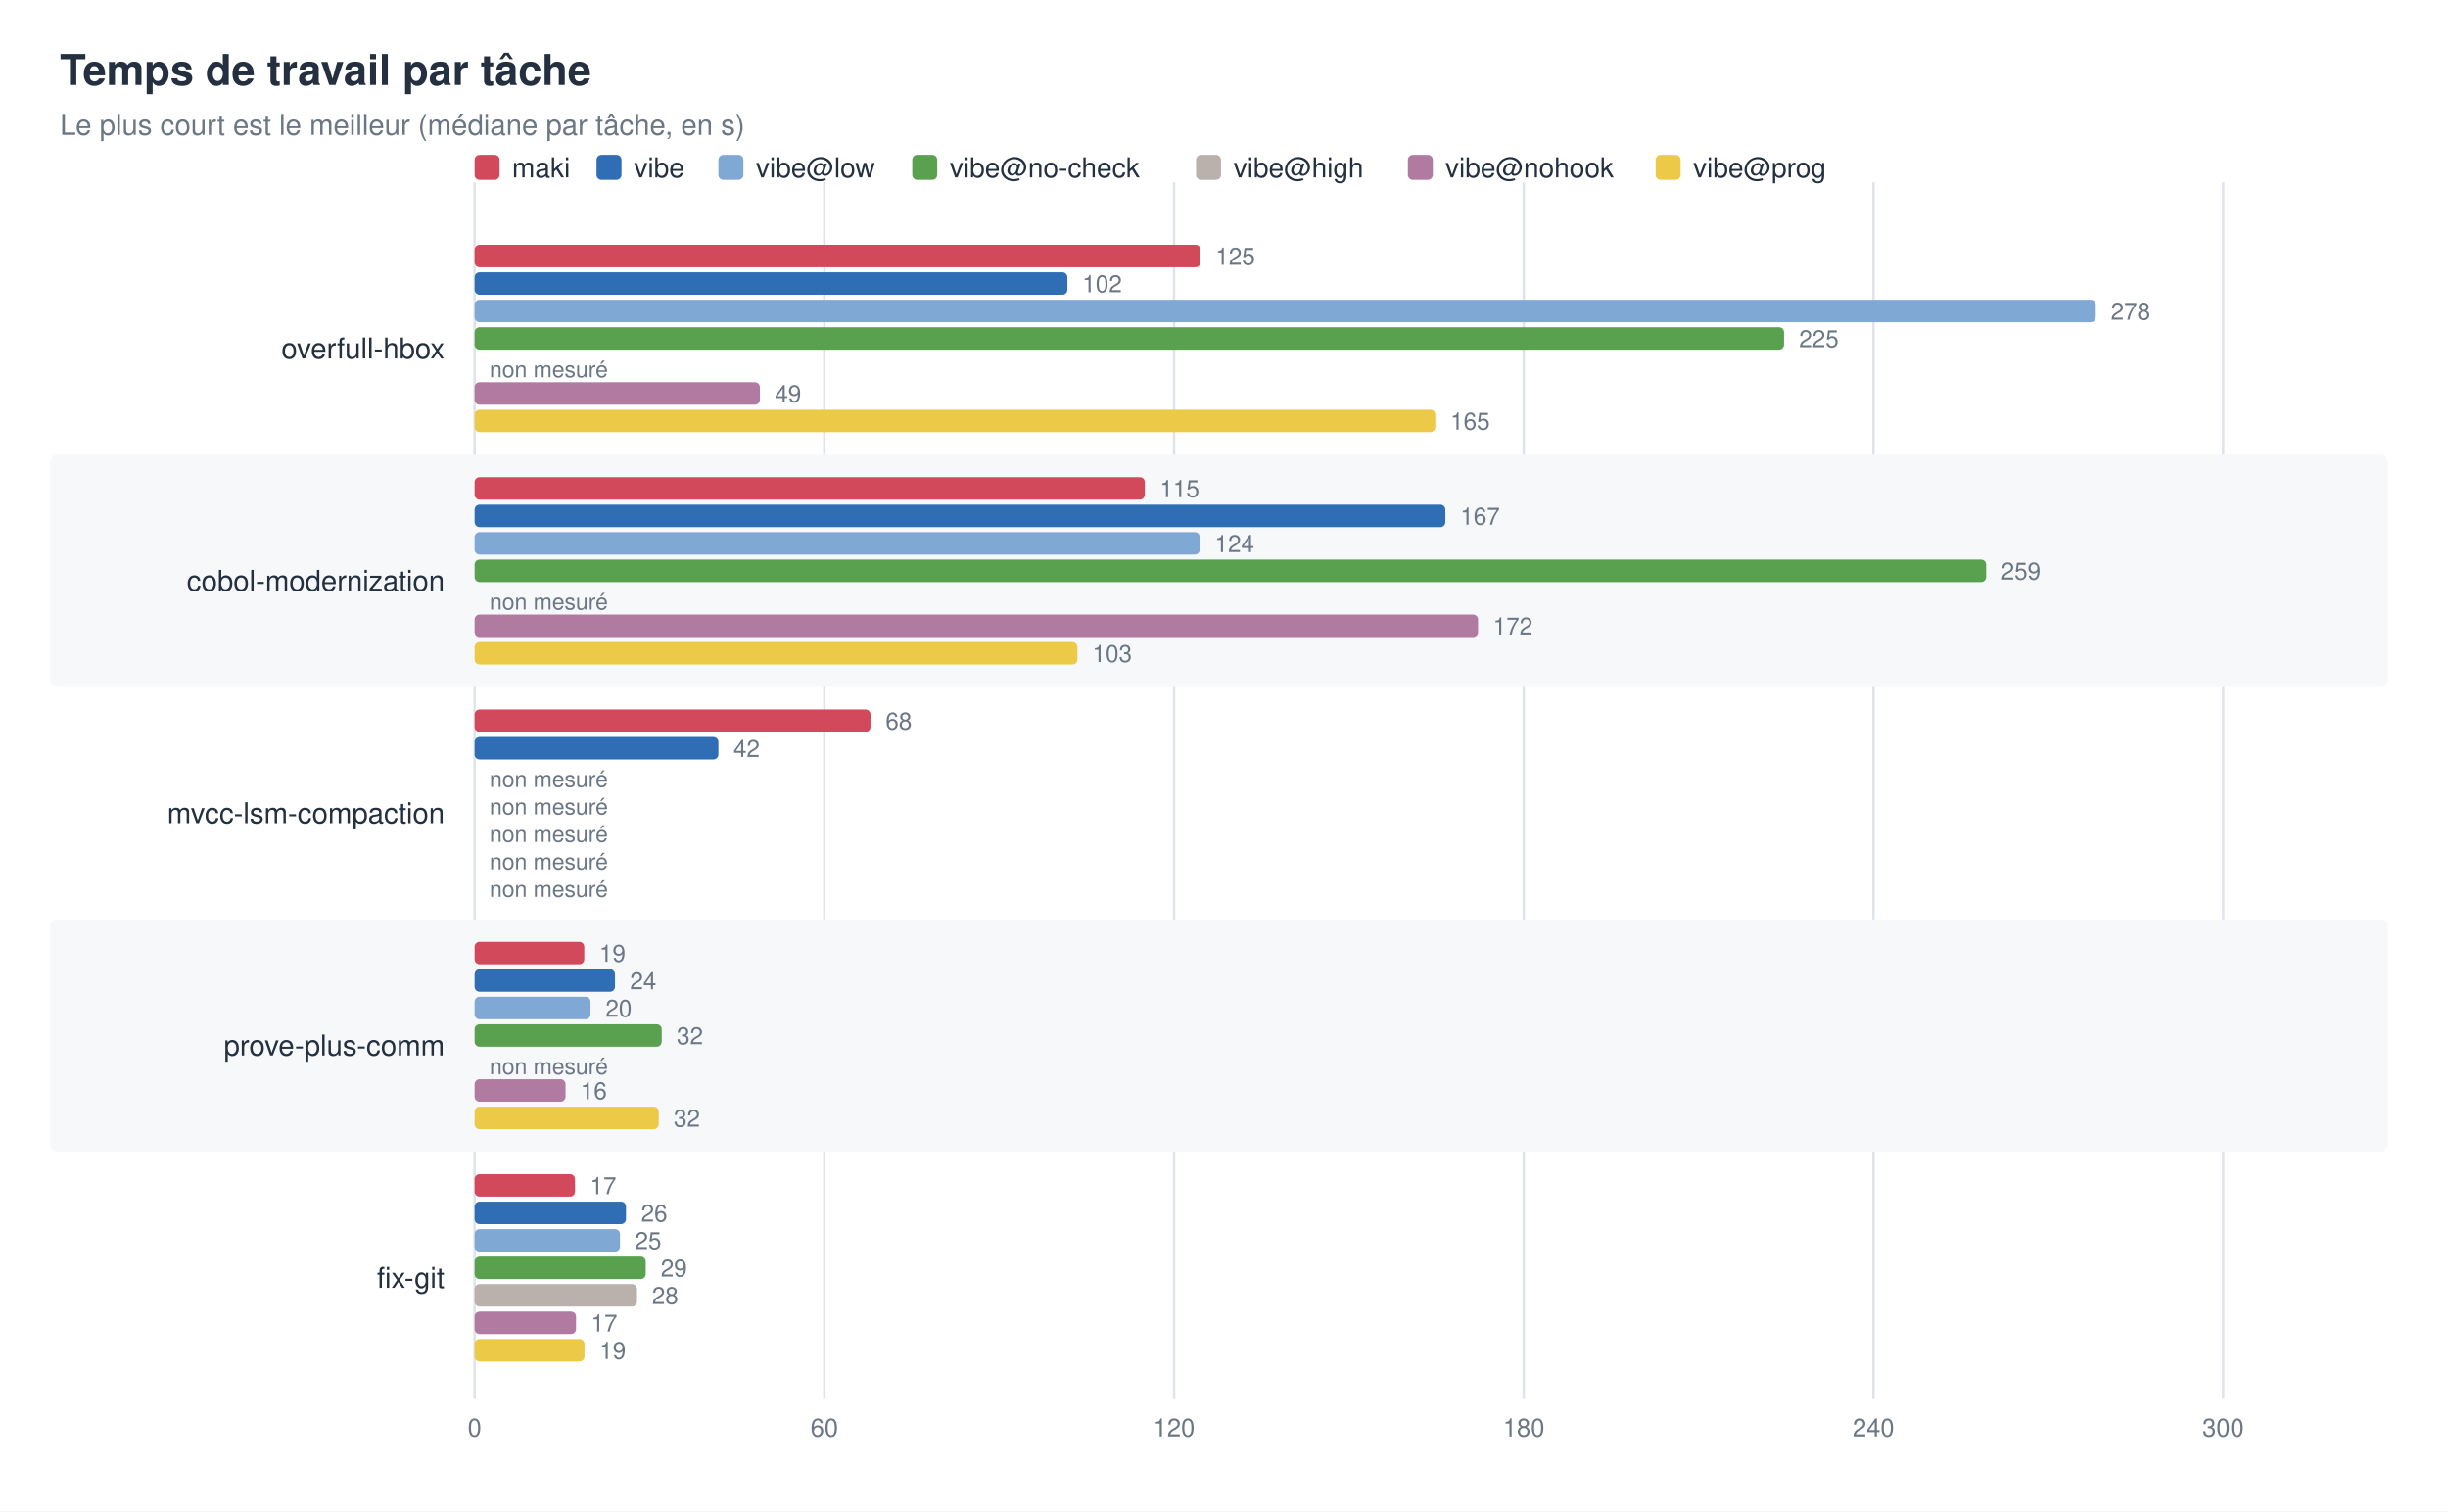
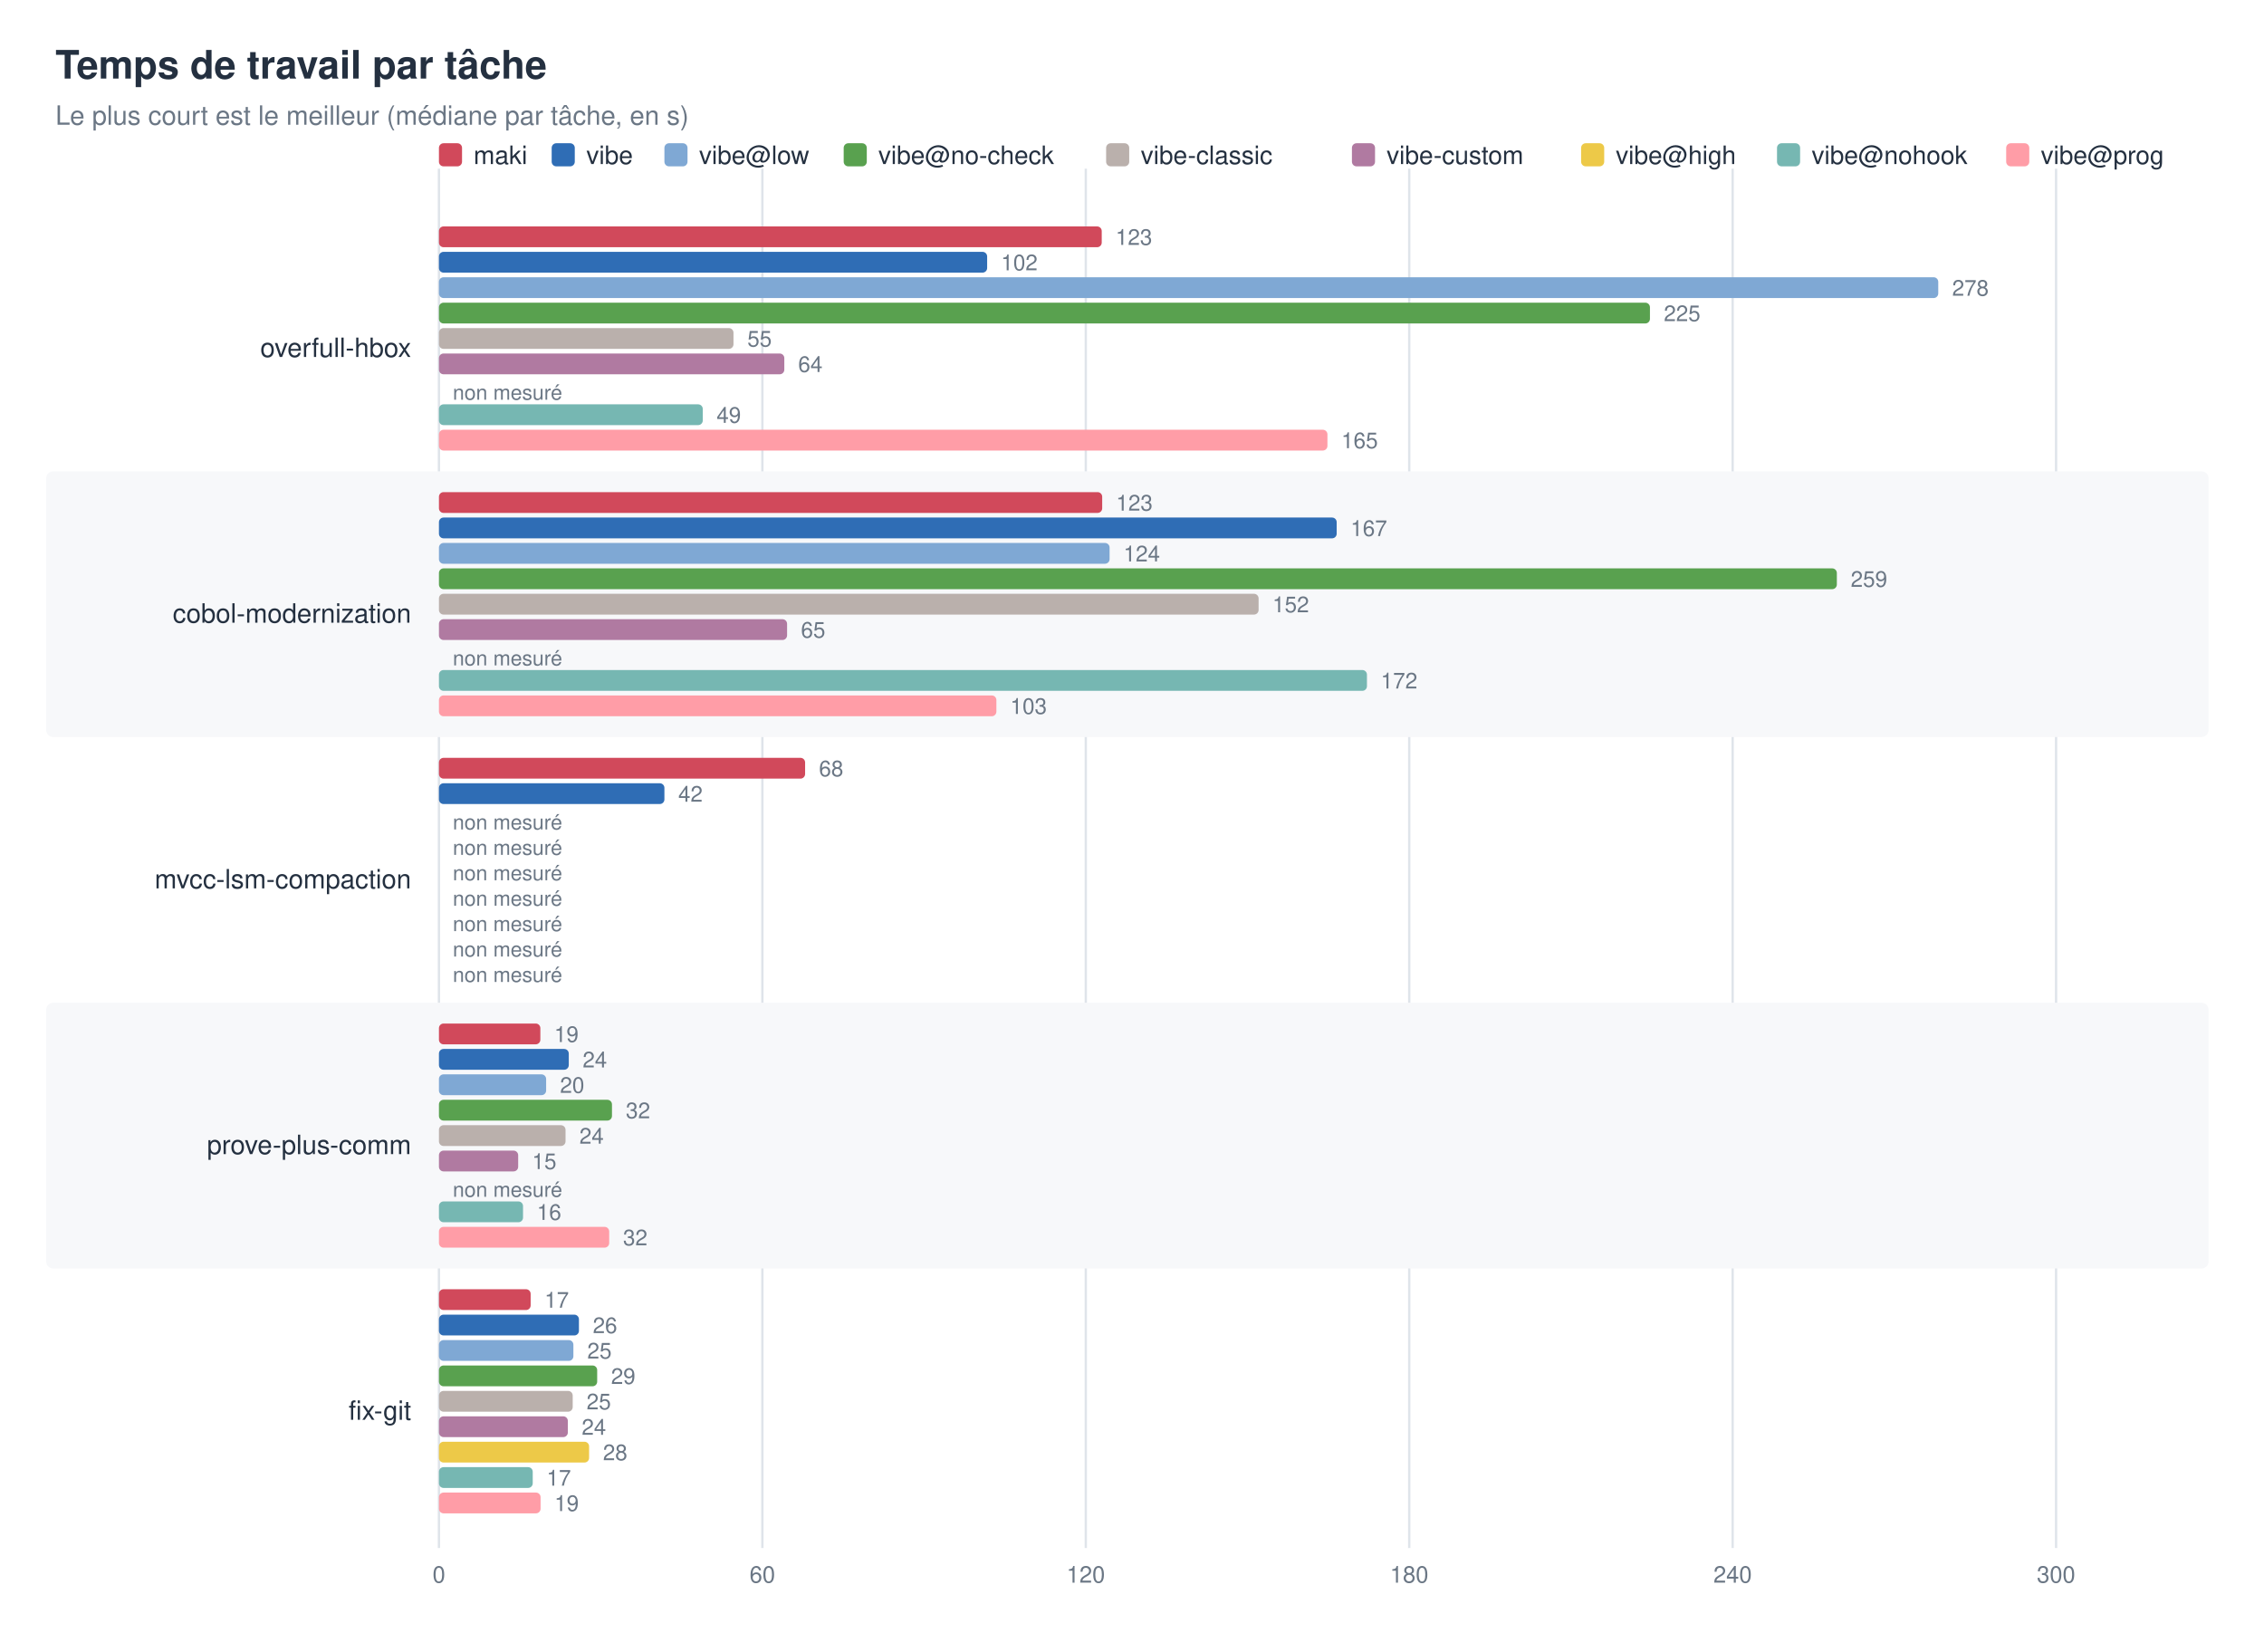
- <svg xmlns="http://www.w3.org/2000/svg" width="980" height="605" viewBox="0 0 980 605" font-family="Helvetica, Arial, sans-serif">
-   <rect width="980" height="605" fill="#ffffff" />
+ <svg xmlns="http://www.w3.org/2000/svg" width="980" height="715" viewBox="0 0 980 715" font-family="Helvetica, Arial, sans-serif">
+   <rect width="980" height="715" fill="#ffffff" />
  <text x="24.0" y="34.0" font-size="17" fill="#243040" text-anchor="start" font-weight="bold">Temps de travail par tâche</text>
  <text x="24.0" y="54.0" font-size="11.5" fill="#6b7785" text-anchor="start">Le plus court est le meilleur (médiane par tâche, en s)</text>
-   <line x1="190.0" y1="73.0" x2="190.0" y2="560.0" stroke="#dfe4ea" stroke-width="1" opacity="1.0" />
-   <text x="190.0" y="575.0" font-size="10" fill="#6b7785" text-anchor="middle">0</text>
-   <line x1="330.0" y1="73.0" x2="330.0" y2="560.0" stroke="#dfe4ea" stroke-width="1" opacity="1.0" />
-   <text x="330.0" y="575.0" font-size="10" fill="#6b7785" text-anchor="middle">60</text>
-   <line x1="470.0" y1="73.0" x2="470.0" y2="560.0" stroke="#dfe4ea" stroke-width="1" opacity="1.0" />
-   <text x="470.0" y="575.0" font-size="10" fill="#6b7785" text-anchor="middle">120</text>
-   <line x1="610.0" y1="73.0" x2="610.0" y2="560.0" stroke="#dfe4ea" stroke-width="1" opacity="1.0" />
-   <text x="610.0" y="575.0" font-size="10" fill="#6b7785" text-anchor="middle">180</text>
-   <line x1="750.0" y1="73.0" x2="750.0" y2="560.0" stroke="#dfe4ea" stroke-width="1" opacity="1.0" />
-   <text x="750.0" y="575.0" font-size="10" fill="#6b7785" text-anchor="middle">240</text>
-   <line x1="890.0" y1="73.0" x2="890.0" y2="560.0" stroke="#dfe4ea" stroke-width="1" opacity="1.0" />
-   <text x="890.0" y="575.0" font-size="10" fill="#6b7785" text-anchor="middle">300</text>
-   <text x="178.0" y="143.5" font-size="11.5" fill="#243040" text-anchor="end">overfull-hbox</text>
-   <rect x="190.0" y="98.0" width="290.6" height="9.0" rx="2" fill="#d1495b" opacity="1.0" />
-   <text x="486.6" y="106.0" font-size="9.5" fill="#6b7785" text-anchor="start">125</text>
+   <line x1="190.0" y1="73.0" x2="190.0" y2="670.0" stroke="#dfe4ea" stroke-width="1" opacity="1.0" />
+   <text x="190.0" y="685.0" font-size="10" fill="#6b7785" text-anchor="middle">0</text>
+   <line x1="330.0" y1="73.0" x2="330.0" y2="670.0" stroke="#dfe4ea" stroke-width="1" opacity="1.0" />
+   <text x="330.0" y="685.0" font-size="10" fill="#6b7785" text-anchor="middle">60</text>
+   <line x1="470.0" y1="73.0" x2="470.0" y2="670.0" stroke="#dfe4ea" stroke-width="1" opacity="1.0" />
+   <text x="470.0" y="685.0" font-size="10" fill="#6b7785" text-anchor="middle">120</text>
+   <line x1="610.0" y1="73.0" x2="610.0" y2="670.0" stroke="#dfe4ea" stroke-width="1" opacity="1.0" />
+   <text x="610.0" y="685.0" font-size="10" fill="#6b7785" text-anchor="middle">180</text>
+   <line x1="750.0" y1="73.0" x2="750.0" y2="670.0" stroke="#dfe4ea" stroke-width="1" opacity="1.0" />
+   <text x="750.0" y="685.0" font-size="10" fill="#6b7785" text-anchor="middle">240</text>
+   <line x1="890.0" y1="73.0" x2="890.0" y2="670.0" stroke="#dfe4ea" stroke-width="1" opacity="1.0" />
+   <text x="890.0" y="685.0" font-size="10" fill="#6b7785" text-anchor="middle">300</text>
+   <text x="178.0" y="154.5" font-size="11.5" fill="#243040" text-anchor="end">overfull-hbox</text>
+   <rect x="190.0" y="98.0" width="286.9" height="9.0" rx="2" fill="#d1495b" opacity="1.0" />
+   <text x="482.9" y="106.0" font-size="9.5" fill="#6b7785" text-anchor="start">123</text>
  <rect x="190.0" y="109.0" width="237.3" height="9.0" rx="2" fill="#2f6db5" opacity="1.0" />
  <text x="433.3" y="117.0" font-size="9.5" fill="#6b7785" text-anchor="start">102</text>
  <rect x="190.0" y="120.0" width="649.0" height="9.0" rx="2" fill="#7fa8d4" opacity="1.0" />
  <text x="845.0" y="128.0" font-size="9.5" fill="#6b7785" text-anchor="start">278</text>
  <rect x="190.0" y="131.0" width="524.2" height="9.0" rx="2" fill="#59a14f" opacity="1.0" />
  <text x="720.2" y="139.0" font-size="9.5" fill="#6b7785" text-anchor="start">225</text>
-   <text x="196.0" y="151.0" font-size="9" fill="#6b7785" text-anchor="start">non mesuré</text>
-   <rect x="190.0" y="153.0" width="114.2" height="9.0" rx="2" fill="#b07aa1" opacity="1.0" />
-   <text x="310.2" y="161.0" font-size="9.5" fill="#6b7785" text-anchor="start">49</text>
-   <rect x="190.0" y="164.0" width="384.6" height="9.0" rx="2" fill="#edc948" opacity="1.0" />
-   <text x="580.6" y="172.0" font-size="9.5" fill="#6b7785" text-anchor="start">165</text>
-   <rect x="20.0" y="182.0" width="936.0" height="93.0" rx="3" fill="#f7f8fa" opacity="1.0" />
-   <text x="178.0" y="236.5" font-size="11.5" fill="#243040" text-anchor="end">cobol-modernization</text>
-   <rect x="190.0" y="191.0" width="268.3" height="9.0" rx="2" fill="#d1495b" opacity="1.0" />
-   <text x="464.3" y="199.0" font-size="9.5" fill="#6b7785" text-anchor="start">115</text>
-   <rect x="190.0" y="202.0" width="388.6" height="9.0" rx="2" fill="#2f6db5" opacity="1.0" />
-   <text x="584.6" y="210.0" font-size="9.5" fill="#6b7785" text-anchor="start">167</text>
-   <rect x="190.0" y="213.0" width="290.3" height="9.0" rx="2" fill="#7fa8d4" opacity="1.0" />
-   <text x="486.3" y="221.0" font-size="9.5" fill="#6b7785" text-anchor="start">124</text>
-   <rect x="190.0" y="224.0" width="605.1" height="9.0" rx="2" fill="#59a14f" opacity="1.0" />
-   <text x="801.1" y="232.0" font-size="9.5" fill="#6b7785" text-anchor="start">259</text>
-   <text x="196.0" y="244.0" font-size="9" fill="#6b7785" text-anchor="start">non mesuré</text>
-   <rect x="190.0" y="246.0" width="401.7" height="9.0" rx="2" fill="#b07aa1" opacity="1.0" />
-   <text x="597.7" y="254.0" font-size="9.5" fill="#6b7785" text-anchor="start">172</text>
-   <rect x="190.0" y="257.0" width="241.3" height="9.0" rx="2" fill="#edc948" opacity="1.0" />
-   <text x="437.3" y="265.0" font-size="9.5" fill="#6b7785" text-anchor="start">103</text>
-   <text x="178.0" y="329.5" font-size="11.5" fill="#243040" text-anchor="end">mvcc-lsm-compaction</text>
-   <rect x="190.0" y="284.0" width="158.5" height="9.0" rx="2" fill="#d1495b" opacity="1.0" />
-   <text x="354.5" y="292.0" font-size="9.5" fill="#6b7785" text-anchor="start">68</text>
-   <rect x="190.0" y="295.0" width="97.6" height="9.0" rx="2" fill="#2f6db5" opacity="1.0" />
-   <text x="293.6" y="303.0" font-size="9.5" fill="#6b7785" text-anchor="start">42</text>
-   <text x="196.0" y="315.0" font-size="9" fill="#6b7785" text-anchor="start">non mesuré</text>
-   <text x="196.0" y="326.0" font-size="9" fill="#6b7785" text-anchor="start">non mesuré</text>
-   <text x="196.0" y="337.0" font-size="9" fill="#6b7785" text-anchor="start">non mesuré</text>
-   <text x="196.0" y="348.0" font-size="9" fill="#6b7785" text-anchor="start">non mesuré</text>
+   <rect x="190.0" y="142.0" width="127.5" height="9.0" rx="2" fill="#bab0ac" opacity="1.0" />
+   <text x="323.5" y="150.0" font-size="9.5" fill="#6b7785" text-anchor="start">55</text>
+   <rect x="190.0" y="153.0" width="149.5" height="9.0" rx="2" fill="#b07aa1" opacity="1.0" />
+   <text x="345.5" y="161.0" font-size="9.5" fill="#6b7785" text-anchor="start">64</text>
+   <text x="196.0" y="173.0" font-size="9" fill="#6b7785" text-anchor="start">non mesuré</text>
+   <rect x="190.0" y="175.0" width="114.2" height="9.0" rx="2" fill="#76b7b2" opacity="1.0" />
+   <text x="310.2" y="183.0" font-size="9.5" fill="#6b7785" text-anchor="start">49</text>
+   <rect x="190.0" y="186.0" width="384.6" height="9.0" rx="2" fill="#ff9da7" opacity="1.0" />
+   <text x="580.6" y="194.0" font-size="9.5" fill="#6b7785" text-anchor="start">165</text>
+   <rect x="20.0" y="204.0" width="936.0" height="115.0" rx="3" fill="#f7f8fa" opacity="1.0" />
+   <text x="178.0" y="269.5" font-size="11.5" fill="#243040" text-anchor="end">cobol-modernization</text>
+   <rect x="190.0" y="213.0" width="287.1" height="9.0" rx="2" fill="#d1495b" opacity="1.0" />
+   <text x="483.1" y="221.0" font-size="9.5" fill="#6b7785" text-anchor="start">123</text>
+   <rect x="190.0" y="224.0" width="388.6" height="9.0" rx="2" fill="#2f6db5" opacity="1.0" />
+   <text x="584.6" y="232.0" font-size="9.5" fill="#6b7785" text-anchor="start">167</text>
+   <rect x="190.0" y="235.0" width="290.3" height="9.0" rx="2" fill="#7fa8d4" opacity="1.0" />
+   <text x="486.3" y="243.0" font-size="9.5" fill="#6b7785" text-anchor="start">124</text>
+   <rect x="190.0" y="246.0" width="605.1" height="9.0" rx="2" fill="#59a14f" opacity="1.0" />
+   <text x="801.1" y="254.0" font-size="9.5" fill="#6b7785" text-anchor="start">259</text>
+   <rect x="190.0" y="257.0" width="354.8" height="9.0" rx="2" fill="#bab0ac" opacity="1.0" />
+   <text x="550.8" y="265.0" font-size="9.5" fill="#6b7785" text-anchor="start">152</text>
+   <rect x="190.0" y="268.0" width="150.7" height="9.0" rx="2" fill="#b07aa1" opacity="1.0" />
+   <text x="346.7" y="276.0" font-size="9.5" fill="#6b7785" text-anchor="start">65</text>
+   <text x="196.0" y="288.0" font-size="9" fill="#6b7785" text-anchor="start">non mesuré</text>
+   <rect x="190.0" y="290.0" width="401.7" height="9.0" rx="2" fill="#76b7b2" opacity="1.0" />
+   <text x="597.7" y="298.0" font-size="9.5" fill="#6b7785" text-anchor="start">172</text>
+   <rect x="190.0" y="301.0" width="241.3" height="9.0" rx="2" fill="#ff9da7" opacity="1.0" />
+   <text x="437.3" y="309.0" font-size="9.5" fill="#6b7785" text-anchor="start">103</text>
+   <text x="178.0" y="384.5" font-size="11.5" fill="#243040" text-anchor="end">mvcc-lsm-compaction</text>
+   <rect x="190.0" y="328.0" width="158.5" height="9.0" rx="2" fill="#d1495b" opacity="1.0" />
+   <text x="354.5" y="336.0" font-size="9.5" fill="#6b7785" text-anchor="start">68</text>
+   <rect x="190.0" y="339.0" width="97.6" height="9.0" rx="2" fill="#2f6db5" opacity="1.0" />
+   <text x="293.6" y="347.0" font-size="9.5" fill="#6b7785" text-anchor="start">42</text>
  <text x="196.0" y="359.0" font-size="9" fill="#6b7785" text-anchor="start">non mesuré</text>
-   <rect x="20.0" y="368.0" width="936.0" height="93.0" rx="3" fill="#f7f8fa" opacity="1.0" />
-   <text x="178.0" y="422.5" font-size="11.5" fill="#243040" text-anchor="end">prove-plus-comm</text>
-   <rect x="190.0" y="377.0" width="43.9" height="9.0" rx="2" fill="#d1495b" opacity="1.0" />
-   <text x="239.9" y="385.0" font-size="9.5" fill="#6b7785" text-anchor="start">19</text>
-   <rect x="190.0" y="388.0" width="56.2" height="9.0" rx="2" fill="#2f6db5" opacity="1.0" />
-   <text x="252.2" y="396.0" font-size="9.5" fill="#6b7785" text-anchor="start">24</text>
-   <rect x="190.0" y="399.0" width="46.4" height="9.0" rx="2" fill="#7fa8d4" opacity="1.0" />
-   <text x="242.4" y="407.0" font-size="9.5" fill="#6b7785" text-anchor="start">20</text>
-   <rect x="190.0" y="410.0" width="74.9" height="9.0" rx="2" fill="#59a14f" opacity="1.0" />
-   <text x="270.9" y="418.0" font-size="9.5" fill="#6b7785" text-anchor="start">32</text>
-   <text x="196.0" y="430.0" font-size="9" fill="#6b7785" text-anchor="start">non mesuré</text>
-   <rect x="190.0" y="432.0" width="36.4" height="9.0" rx="2" fill="#b07aa1" opacity="1.0" />
-   <text x="232.4" y="440.0" font-size="9.5" fill="#6b7785" text-anchor="start">16</text>
-   <rect x="190.0" y="443.0" width="73.7" height="9.0" rx="2" fill="#edc948" opacity="1.0" />
-   <text x="269.7" y="451.0" font-size="9.5" fill="#6b7785" text-anchor="start">32</text>
-   <text x="178.0" y="515.5" font-size="11.5" fill="#243040" text-anchor="end">fix-git</text>
-   <rect x="190.0" y="470.0" width="40.2" height="9.0" rx="2" fill="#d1495b" opacity="1.0" />
-   <text x="236.2" y="478.0" font-size="9.5" fill="#6b7785" text-anchor="start">17</text>
-   <rect x="190.0" y="481.0" width="60.6" height="9.0" rx="2" fill="#2f6db5" opacity="1.0" />
-   <text x="256.6" y="489.0" font-size="9.5" fill="#6b7785" text-anchor="start">26</text>
-   <rect x="190.0" y="492.0" width="58.2" height="9.0" rx="2" fill="#7fa8d4" opacity="1.0" />
-   <text x="254.2" y="500.0" font-size="9.5" fill="#6b7785" text-anchor="start">25</text>
-   <rect x="190.0" y="503.0" width="68.5" height="9.0" rx="2" fill="#59a14f" opacity="1.0" />
-   <text x="264.5" y="511.0" font-size="9.5" fill="#6b7785" text-anchor="start">29</text>
-   <rect x="190.0" y="514.0" width="65.0" height="9.0" rx="2" fill="#bab0ac" opacity="1.0" />
-   <text x="261.0" y="522.0" font-size="9.5" fill="#6b7785" text-anchor="start">28</text>
-   <rect x="190.0" y="525.0" width="40.6" height="9.0" rx="2" fill="#b07aa1" opacity="1.0" />
-   <text x="236.6" y="533.0" font-size="9.5" fill="#6b7785" text-anchor="start">17</text>
-   <rect x="190.0" y="536.0" width="44.0" height="9.0" rx="2" fill="#edc948" opacity="1.0" />
-   <text x="240.0" y="544.0" font-size="9.5" fill="#6b7785" text-anchor="start">19</text>
+   <text x="196.0" y="370.0" font-size="9" fill="#6b7785" text-anchor="start">non mesuré</text>
+   <text x="196.0" y="381.0" font-size="9" fill="#6b7785" text-anchor="start">non mesuré</text>
+   <text x="196.0" y="392.0" font-size="9" fill="#6b7785" text-anchor="start">non mesuré</text>
+   <text x="196.0" y="403.0" font-size="9" fill="#6b7785" text-anchor="start">non mesuré</text>
+   <text x="196.0" y="414.0" font-size="9" fill="#6b7785" text-anchor="start">non mesuré</text>
+   <text x="196.0" y="425.0" font-size="9" fill="#6b7785" text-anchor="start">non mesuré</text>
+   <rect x="20.0" y="434.0" width="936.0" height="115.0" rx="3" fill="#f7f8fa" opacity="1.0" />
+   <text x="178.0" y="499.5" font-size="11.5" fill="#243040" text-anchor="end">prove-plus-comm</text>
+   <rect x="190.0" y="443.0" width="43.9" height="9.0" rx="2" fill="#d1495b" opacity="1.0" />
+   <text x="239.9" y="451.0" font-size="9.5" fill="#6b7785" text-anchor="start">19</text>
+   <rect x="190.0" y="454.0" width="56.2" height="9.0" rx="2" fill="#2f6db5" opacity="1.0" />
+   <text x="252.2" y="462.0" font-size="9.5" fill="#6b7785" text-anchor="start">24</text>
+   <rect x="190.0" y="465.0" width="46.4" height="9.0" rx="2" fill="#7fa8d4" opacity="1.0" />
+   <text x="242.4" y="473.0" font-size="9.5" fill="#6b7785" text-anchor="start">20</text>
+   <rect x="190.0" y="476.0" width="74.9" height="9.0" rx="2" fill="#59a14f" opacity="1.0" />
+   <text x="270.9" y="484.0" font-size="9.5" fill="#6b7785" text-anchor="start">32</text>
+   <rect x="190.0" y="487.0" width="54.8" height="9.0" rx="2" fill="#bab0ac" opacity="1.0" />
+   <text x="250.8" y="495.0" font-size="9.5" fill="#6b7785" text-anchor="start">24</text>
+   <rect x="190.0" y="498.0" width="34.3" height="9.0" rx="2" fill="#b07aa1" opacity="1.0" />
+   <text x="230.3" y="506.0" font-size="9.5" fill="#6b7785" text-anchor="start">15</text>
+   <text x="196.0" y="518.0" font-size="9" fill="#6b7785" text-anchor="start">non mesuré</text>
+   <rect x="190.0" y="520.0" width="36.4" height="9.0" rx="2" fill="#76b7b2" opacity="1.0" />
+   <text x="232.4" y="528.0" font-size="9.5" fill="#6b7785" text-anchor="start">16</text>
+   <rect x="190.0" y="531.0" width="73.7" height="9.0" rx="2" fill="#ff9da7" opacity="1.0" />
+   <text x="269.7" y="539.0" font-size="9.5" fill="#6b7785" text-anchor="start">32</text>
+   <text x="178.0" y="614.5" font-size="11.5" fill="#243040" text-anchor="end">fix-git</text>
+   <rect x="190.0" y="558.0" width="39.7" height="9.0" rx="2" fill="#d1495b" opacity="1.0" />
+   <text x="235.7" y="566.0" font-size="9.5" fill="#6b7785" text-anchor="start">17</text>
+   <rect x="190.0" y="569.0" width="60.6" height="9.0" rx="2" fill="#2f6db5" opacity="1.0" />
+   <text x="256.6" y="577.0" font-size="9.5" fill="#6b7785" text-anchor="start">26</text>
+   <rect x="190.0" y="580.0" width="58.2" height="9.0" rx="2" fill="#7fa8d4" opacity="1.0" />
+   <text x="254.2" y="588.0" font-size="9.5" fill="#6b7785" text-anchor="start">25</text>
+   <rect x="190.0" y="591.0" width="68.5" height="9.0" rx="2" fill="#59a14f" opacity="1.0" />
+   <text x="264.5" y="599.0" font-size="9.5" fill="#6b7785" text-anchor="start">29</text>
+   <rect x="190.0" y="602.0" width="57.9" height="9.0" rx="2" fill="#bab0ac" opacity="1.0" />
+   <text x="253.9" y="610.0" font-size="9.5" fill="#6b7785" text-anchor="start">25</text>
+   <rect x="190.0" y="613.0" width="55.8" height="9.0" rx="2" fill="#b07aa1" opacity="1.0" />
+   <text x="251.8" y="621.0" font-size="9.5" fill="#6b7785" text-anchor="start">24</text>
+   <rect x="190.0" y="624.0" width="65.0" height="9.0" rx="2" fill="#edc948" opacity="1.0" />
+   <text x="261.0" y="632.0" font-size="9.5" fill="#6b7785" text-anchor="start">28</text>
+   <rect x="190.0" y="635.0" width="40.6" height="9.0" rx="2" fill="#76b7b2" opacity="1.0" />
+   <text x="236.6" y="643.0" font-size="9.5" fill="#6b7785" text-anchor="start">17</text>
+   <rect x="190.0" y="646.0" width="44.0" height="9.0" rx="2" fill="#ff9da7" opacity="1.0" />
+   <text x="240.0" y="654.0" font-size="9.5" fill="#6b7785" text-anchor="start">19</text>
  <rect x="190.0" y="62.0" width="10.0" height="10.0" rx="2" fill="#d1495b" opacity="1.0" />
  <text x="205.0" y="71.0" font-size="11" fill="#243040" text-anchor="start">maki</text>
  <rect x="238.8" y="62.0" width="10.0" height="10.0" rx="2" fill="#2f6db5" opacity="1.0" />
  <text x="253.8" y="71.0" font-size="11" fill="#243040" text-anchor="start">vibe</text>
  <rect x="287.6" y="62.0" width="10.0" height="10.0" rx="2" fill="#7fa8d4" opacity="1.0" />
  <text x="302.6" y="71.0" font-size="11" fill="#243040" text-anchor="start">vibe@low</text>
  <rect x="365.2" y="62.0" width="10.0" height="10.0" rx="2" fill="#59a14f" opacity="1.0" />
  <text x="380.2" y="71.0" font-size="11" fill="#243040" text-anchor="start">vibe@no-check</text>
  <rect x="478.8" y="62.0" width="10.0" height="10.0" rx="2" fill="#bab0ac" opacity="1.0" />
-   <text x="493.8" y="71.0" font-size="11" fill="#243040" text-anchor="start">vibe@high</text>
-   <rect x="563.6" y="62.0" width="10.0" height="10.0" rx="2" fill="#b07aa1" opacity="1.0" />
-   <text x="578.6" y="71.0" font-size="11" fill="#243040" text-anchor="start">vibe@nohook</text>
-   <rect x="662.8" y="62.0" width="10.0" height="10.0" rx="2" fill="#edc948" opacity="1.0" />
-   <text x="677.8" y="71.0" font-size="11" fill="#243040" text-anchor="start">vibe@prog</text>
+   <text x="493.8" y="71.0" font-size="11" fill="#243040" text-anchor="start">vibe-classic</text>
+   <rect x="585.2" y="62.0" width="10.0" height="10.0" rx="2" fill="#b07aa1" opacity="1.0" />
+   <text x="600.2" y="71.0" font-size="11" fill="#243040" text-anchor="start">vibe-custom</text>
+   <rect x="684.4" y="62.0" width="10.0" height="10.0" rx="2" fill="#edc948" opacity="1.0" />
+   <text x="699.4" y="71.0" font-size="11" fill="#243040" text-anchor="start">vibe@high</text>
+   <rect x="769.2" y="62.0" width="10.0" height="10.0" rx="2" fill="#76b7b2" opacity="1.0" />
+   <text x="784.2" y="71.0" font-size="11" fill="#243040" text-anchor="start">vibe@nohook</text>
+   <rect x="868.4" y="62.0" width="10.0" height="10.0" rx="2" fill="#ff9da7" opacity="1.0" />
+   <text x="883.4" y="71.0" font-size="11" fill="#243040" text-anchor="start">vibe@prog</text>
</svg>
